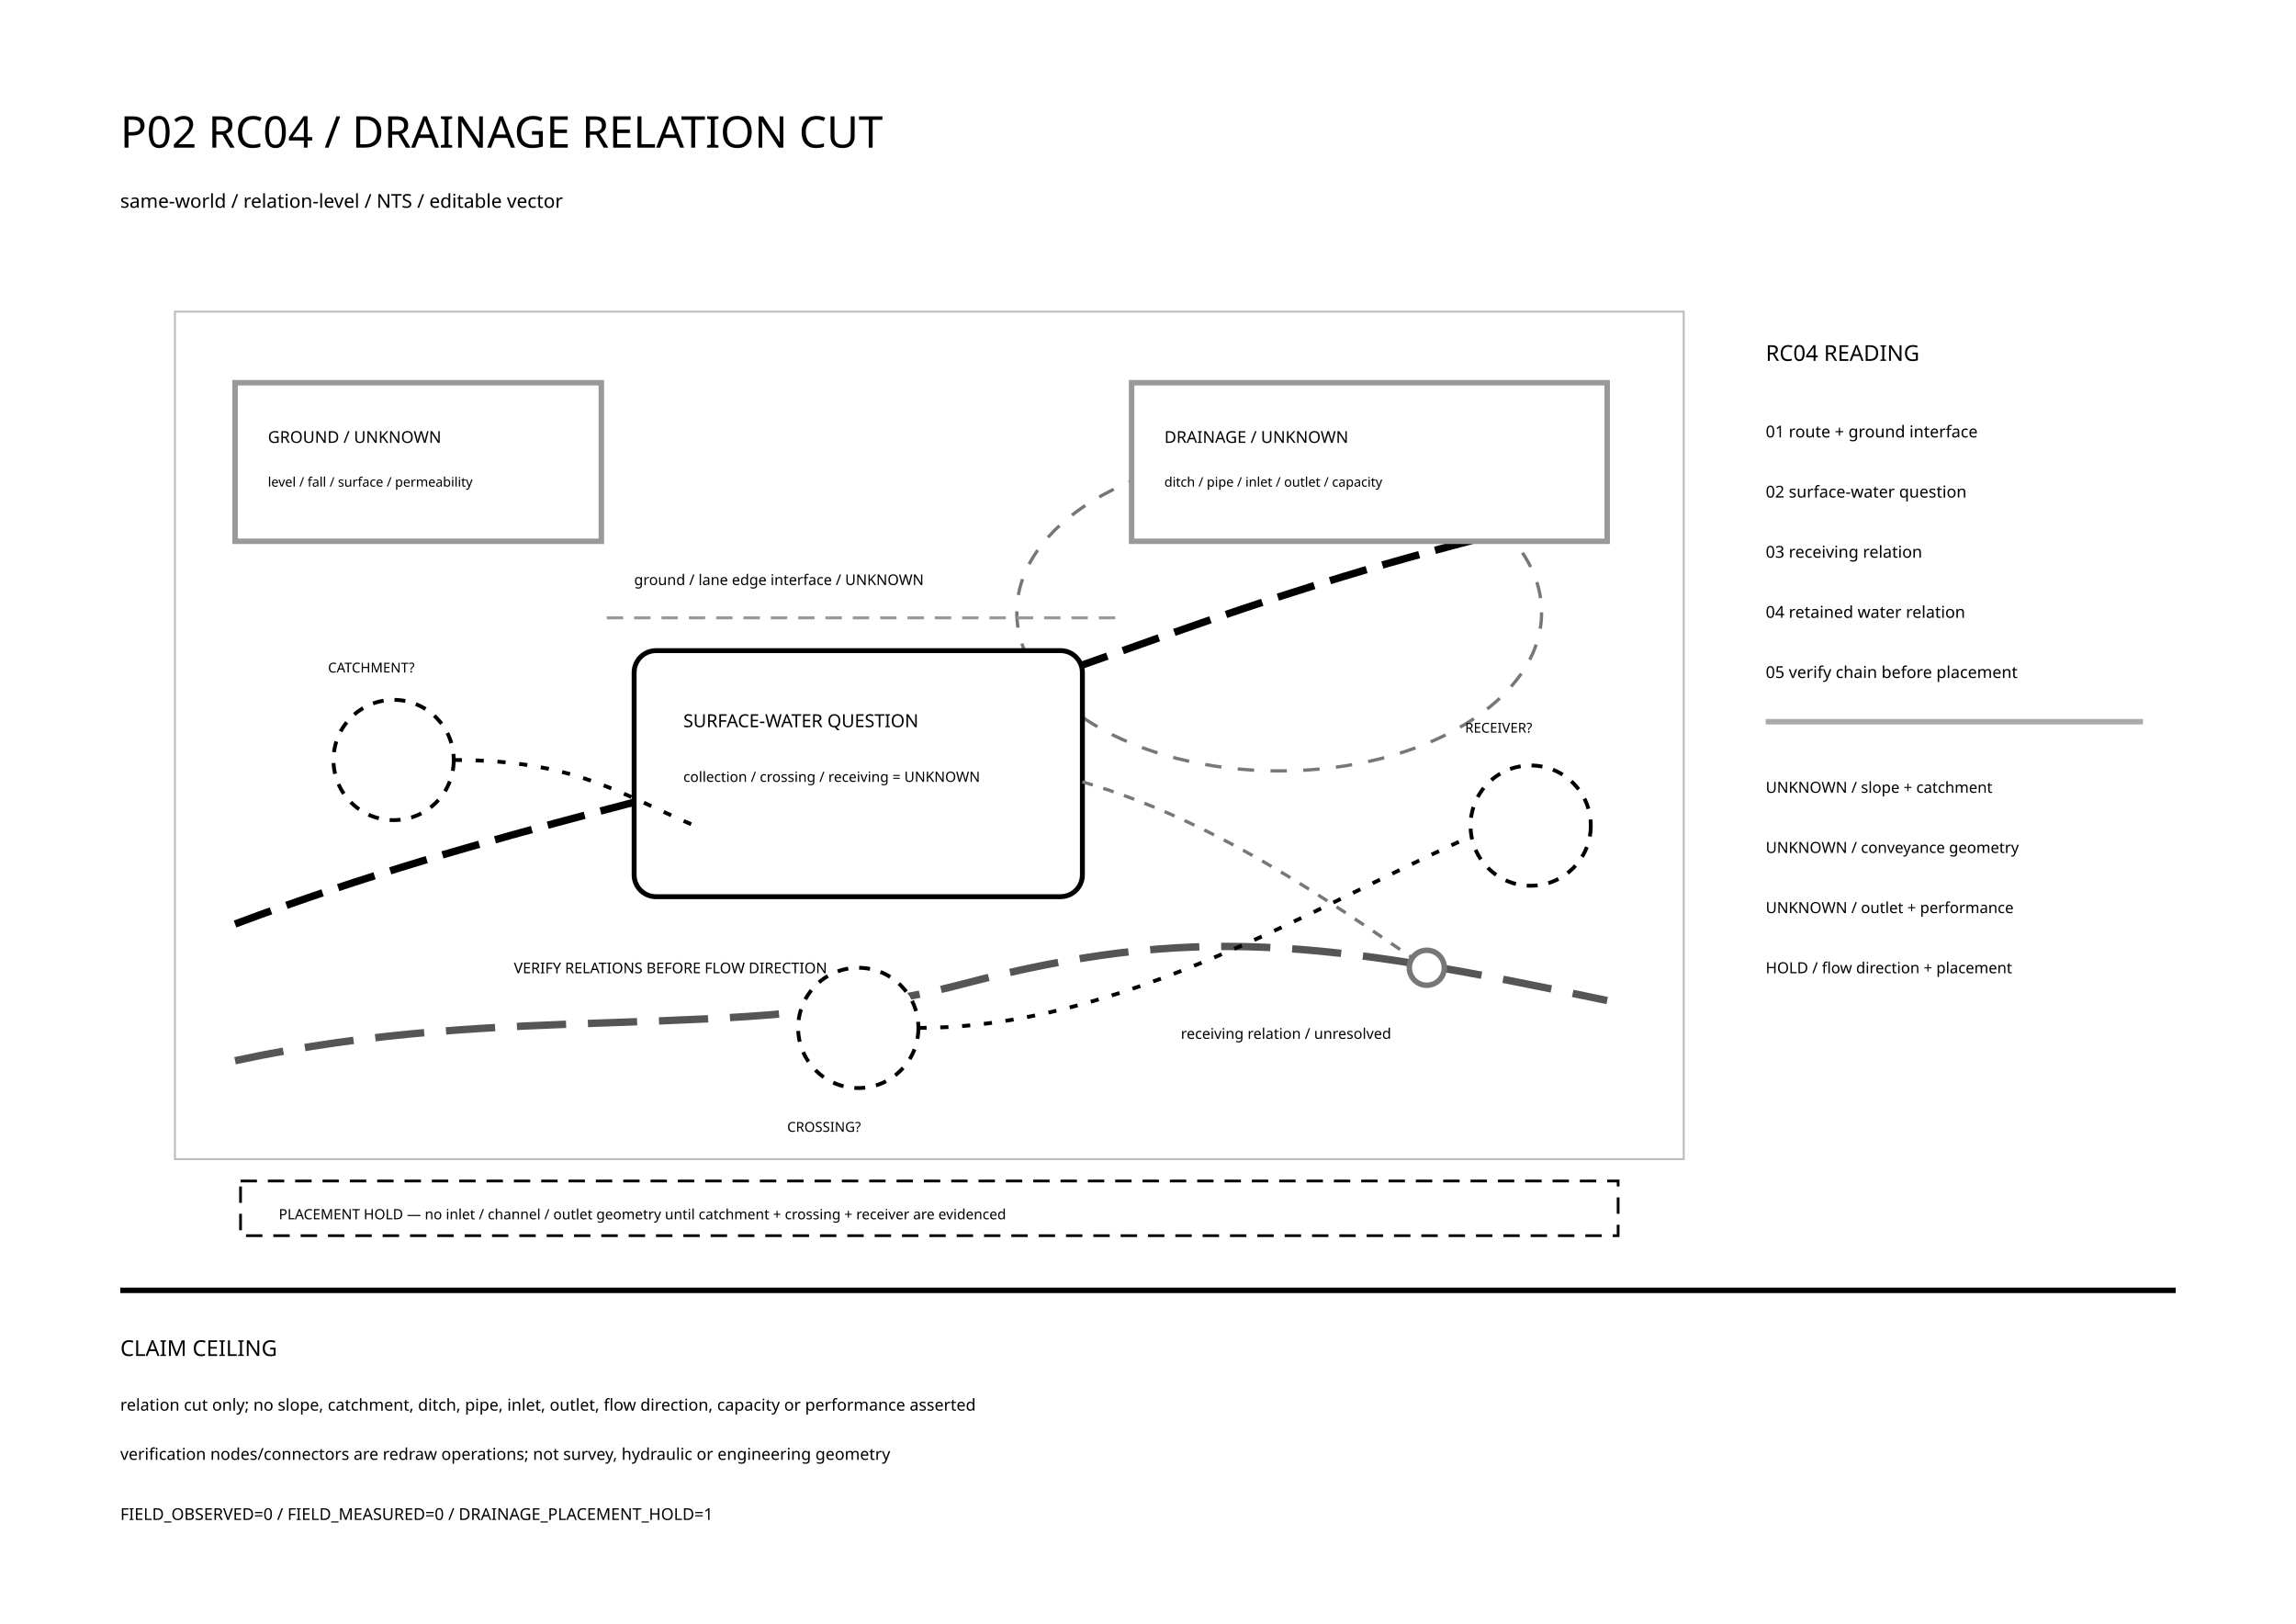
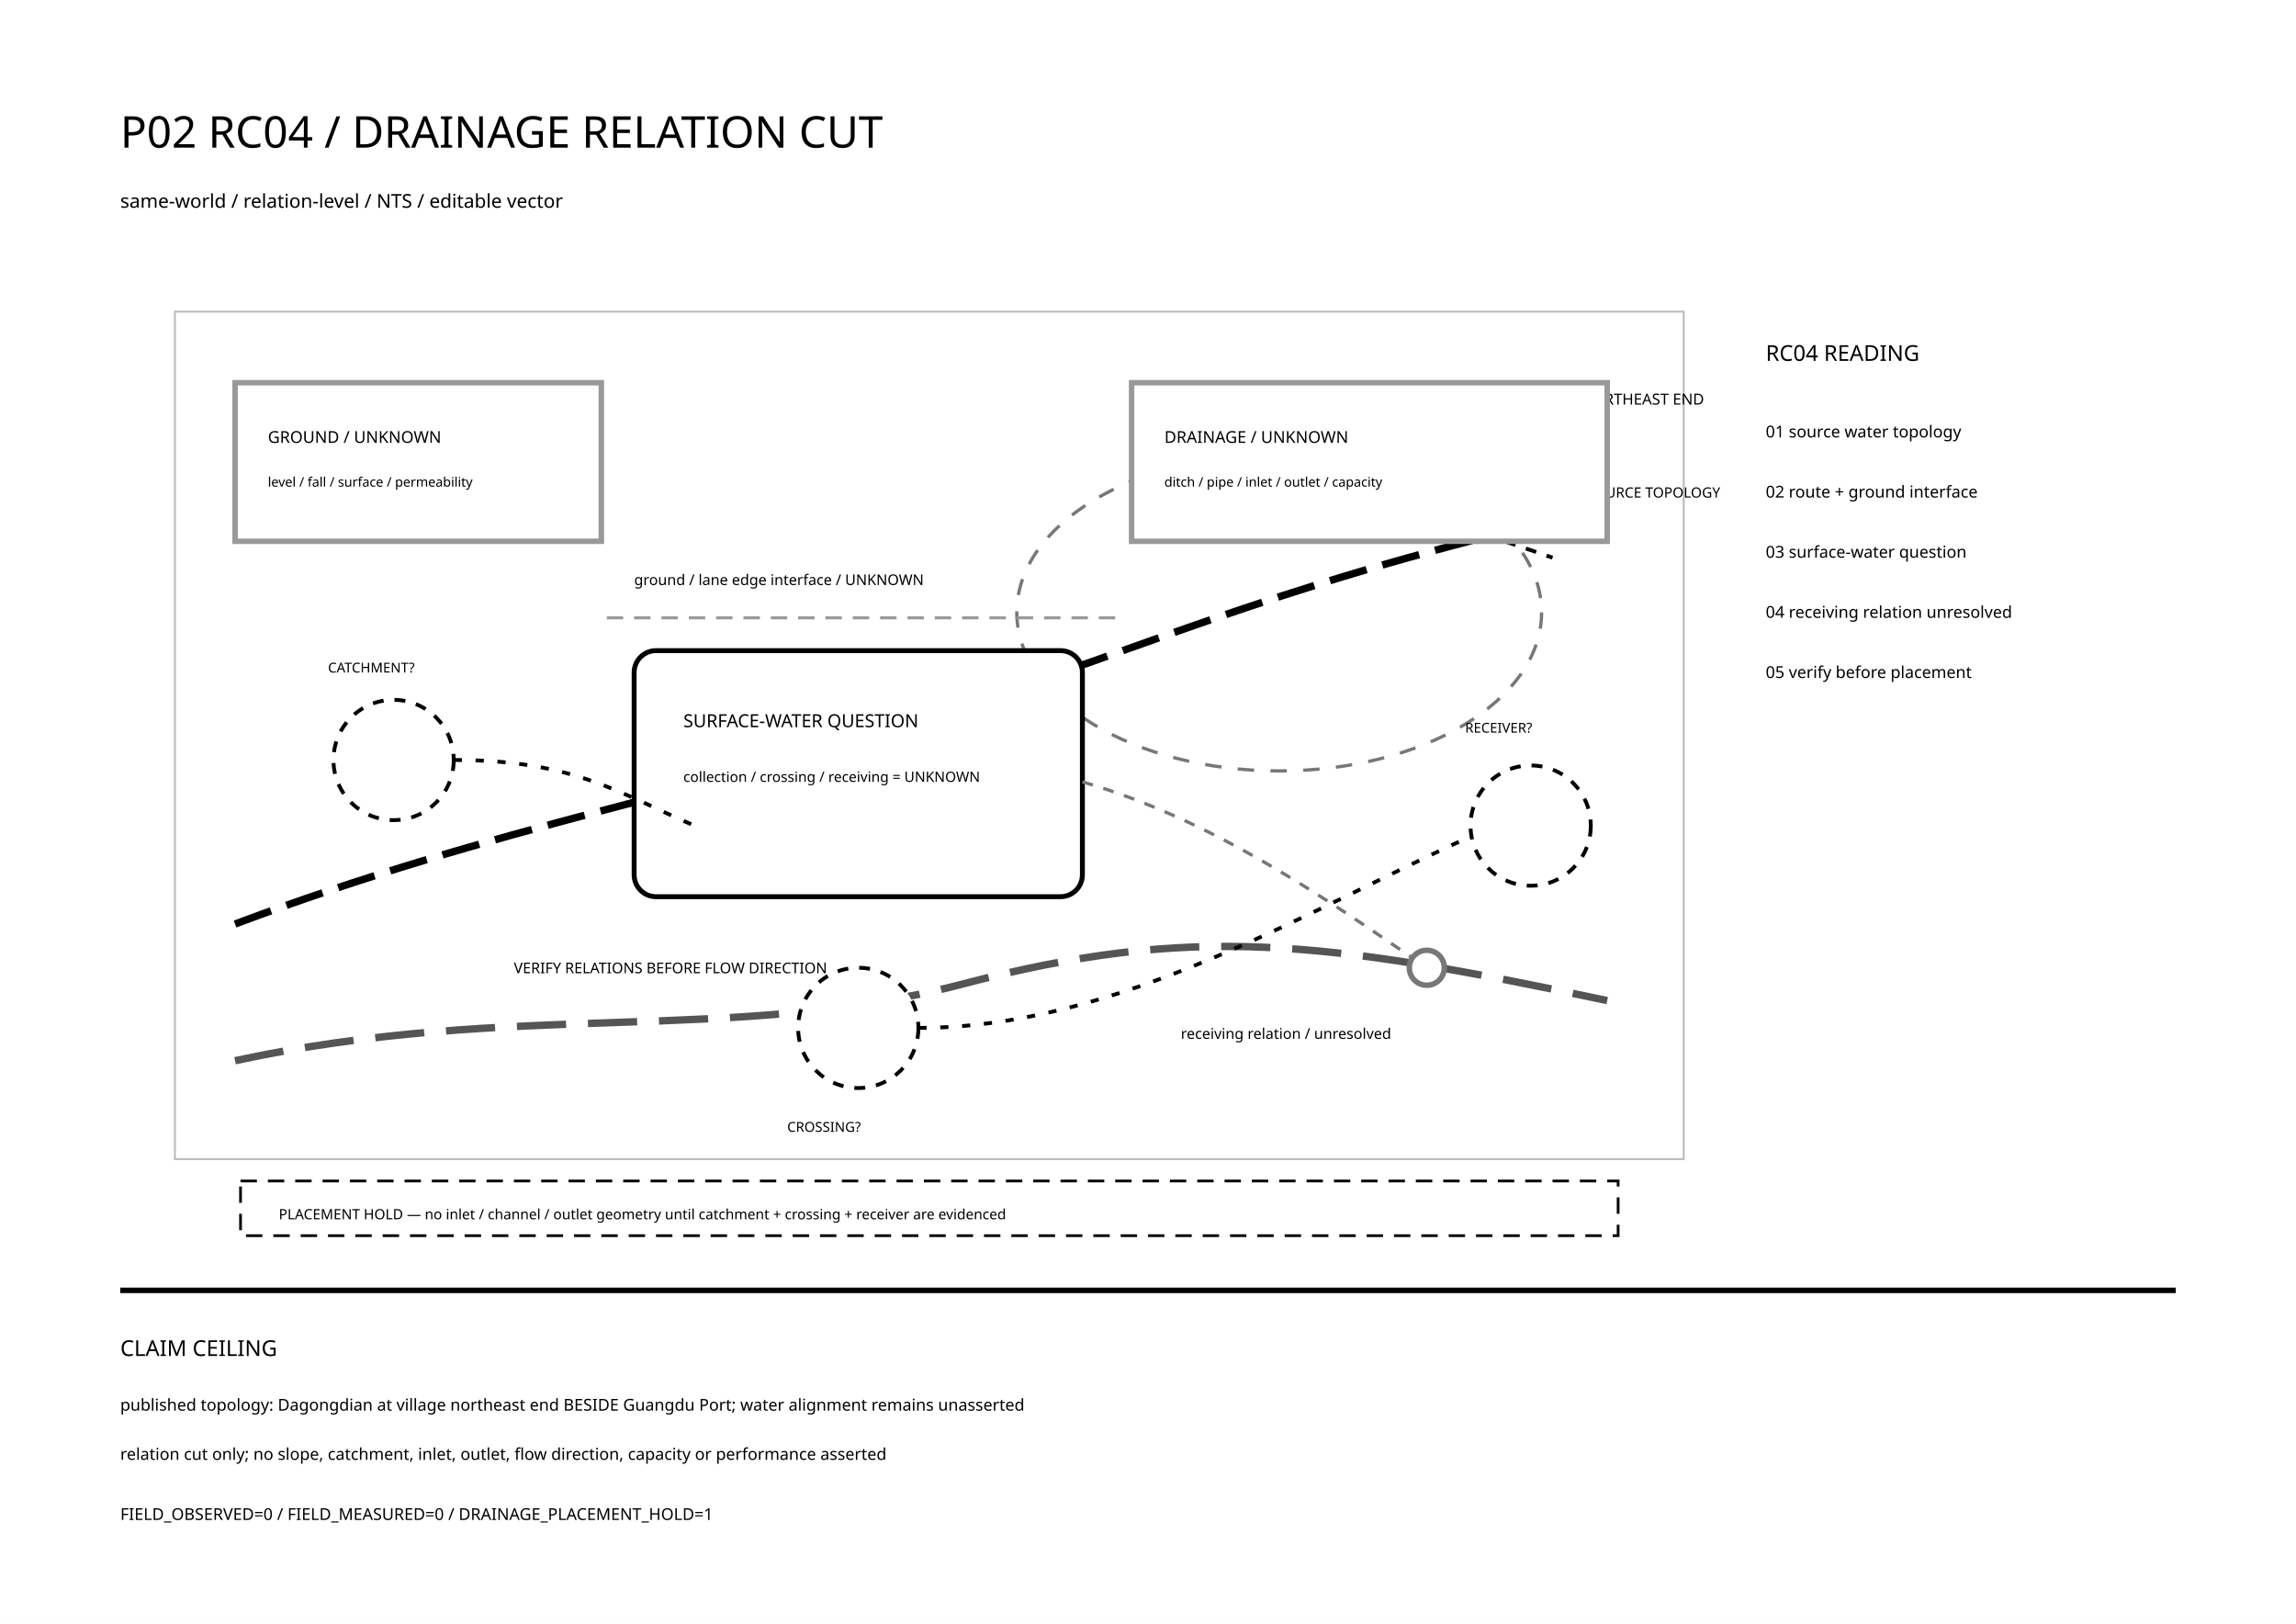
<svg xmlns="http://www.w3.org/2000/svg" width="420mm" height="297mm" viewBox="0 0 420 297">
  <rect width="420" height="297" fill="white" />
  <g id="L00-FRAME" font-family="sans-serif">
    <text x="22" y="27" font-size="8">P02 RC04 / DRAINAGE RELATION CUT</text>
    <text x="22" y="38" font-size="3.5">same-world / relation-level / NTS / editable vector</text>
  </g>
  <g id="L08-FIELD">
    <rect x="32" y="57" width="276" height="155" fill="none" stroke="#bbb" stroke-width="0.35" />
  </g>
  <g id="L10-RELATIONS" fill="none">
    <path id="REL-ROUTE-PRIMARY-01" d="M43 169 C91 151 129 145 171 131 S239 105 294 93" stroke="black" stroke-width="1.35" stroke-dasharray="7 3" />
    <path id="REL-WATER-01" d="M43 194 C94 183 134 191 176 180 S242 172 294 183" stroke="#555" stroke-width="1.35" stroke-dasharray="9 4" />
    <ellipse id="REL-CLUSTER-01" cx="234" cy="112" rx="48" ry="29" stroke="#777" stroke-width="0.6" stroke-dasharray="3 3" />
+   </g>
+   <g id="L12-SOURCE-TOPOLOGY" font-family="sans-serif">
+     <circle id="RC04-DAGONGDIAN-TOPOLOGY-NODE" cx="247" cy="75" r="5" fill="white" stroke="black" stroke-width="0.8" />
+     <text x="256" y="74" font-size="2.8">DAGONGDIAN / VILLAGE NORTHEAST END</text>
+     <path id="RC04-GUANGDU-PORT-BESIDE-LINK" d="M247 80 C247 91 267 96 284 102" fill="none" stroke="black" stroke-width="0.7" stroke-dasharray="2 2" />
+     <text x="258" y="91" font-size="2.6">BESIDE GUANGDU PORT / SOURCE TOPOLOGY</text>
  </g>
  <g id="L15-DRAINAGE" font-family="sans-serif">
    <rect id="RC04-SURFACE-WATER-QUESTION" x="116" y="119" width="82" height="45" rx="4" fill="white" stroke="black" stroke-width="0.9" />
    <text x="125" y="133" font-size="3.3">SURFACE-WATER QUESTION</text>
    <text x="125" y="143" font-size="2.6">collection / crossing / receiving = UNKNOWN</text>
    <path id="RC04-RECEIVING-RELATION" d="M198 143 C222 150 242 164 261 177" fill="none" stroke="#777" stroke-width="0.6" stroke-dasharray="2 2" />
    <circle cx="261" cy="177" r="3.2" fill="white" stroke="#777" />
    <text x="216" y="190" font-size="2.7">receiving relation / unresolved</text>
    <path id="RC04-EDGE-INTERFACE" d="M111 113 L205 113" stroke="#999" stroke-width="0.55" stroke-dasharray="3 2" />
    <text x="116" y="107" font-size="2.7">ground / lane edge interface / UNKNOWN</text>
  </g>
  <g id="L18-VERIFICATION" font-family="sans-serif">
    <circle id="RC04-CATCHMENT-VERIFY" cx="72" cy="139" r="11" fill="white" stroke="black" stroke-width="0.7" stroke-dasharray="2 2" />
    <text x="60" y="123" font-size="2.5">CATCHMENT?</text>
    <circle id="RC04-CROSSING-VERIFY" cx="157" cy="188" r="11" fill="white" stroke="black" stroke-width="0.7" stroke-dasharray="2 2" />
    <text x="144" y="207" font-size="2.5">CROSSING?</text>
    <circle id="RC04-RECEIVER-VERIFY" cx="280" cy="151" r="11" fill="white" stroke="black" stroke-width="0.7" stroke-dasharray="2 2" />
    <text x="268" y="134" font-size="2.5">RECEIVER?</text>
    <path id="RC04-FLOW-DIRECTION-HOLD" d="M83 139 C105 139 113 145 127 151 M168 188 C205 188 240 166 269 153" fill="none" stroke="black" stroke-width="0.7" stroke-dasharray="1.5 2.5" />
    <text x="94" y="178" font-size="2.7">VERIFY RELATIONS BEFORE FLOW DIRECTION</text>
    <rect id="RC04-DRAINAGE-PLACEMENT-HOLD" x="44" y="216" width="252" height="10" fill="white" stroke="black" stroke-width="0.5" stroke-dasharray="3 2" />
    <text x="51" y="223" font-size="2.6">PLACEMENT HOLD — no inlet / channel / outlet geometry until catchment + crossing + receiver are evidenced</text>
  </g>
  <g id="L20-STATE" font-family="sans-serif">
    <rect x="43" y="70" width="67" height="29" fill="white" stroke="#999" />
    <text x="49" y="81" font-size="3">GROUND / UNKNOWN</text>
    <text x="49" y="89" font-size="2.4">level / fall / surface / permeability</text>
    <rect x="207" y="70" width="87" height="29" fill="white" stroke="#999" />
    <text x="213" y="81" font-size="3">DRAINAGE / UNKNOWN</text>
    <text x="213" y="89" font-size="2.4">ditch / pipe / inlet / outlet / capacity</text>
  </g>
  <g id="L30-READING" font-family="sans-serif">
    <text x="323" y="66" font-size="4">RC04 READING</text>
-     <text x="323" y="80" font-size="3">01 route + ground interface</text>
-     <text x="323" y="91" font-size="3">02 surface-water question</text>
-     <text x="323" y="102" font-size="3">03 receiving relation</text>
-     <text x="323" y="113" font-size="3">04 retained water relation</text>
-     <text x="323" y="124" font-size="3">05 verify chain before placement</text>
-     <line x1="323" y1="132" x2="392" y2="132" stroke="#aaa" />
-     <text x="323" y="145" font-size="2.8">UNKNOWN / slope + catchment</text>
-     <text x="323" y="156" font-size="2.8">UNKNOWN / conveyance geometry</text>
-     <text x="323" y="167" font-size="2.8">UNKNOWN / outlet + performance</text>
-     <text x="323" y="178" font-size="2.8">HOLD / flow direction + placement</text>
+     <text x="323" y="80" font-size="3">01 source water topology</text>
+     <text x="323" y="91" font-size="3">02 route + ground interface</text>
+     <text x="323" y="102" font-size="3">03 surface-water question</text>
+     <text x="323" y="113" font-size="3">04 receiving relation unresolved</text>
+     <text x="323" y="124" font-size="3">05 verify before placement</text>
  </g>
  <g id="L40-CLAIM" font-family="sans-serif">
    <line x1="22" y1="236" x2="398" y2="236" stroke="black" />
    <text x="22" y="248" font-size="4">CLAIM CEILING</text>
-     <text x="22" y="258" font-size="3">relation cut only; no slope, catchment, ditch, pipe, inlet, outlet, flow direction, capacity or performance asserted</text>
-     <text x="22" y="267" font-size="3">verification nodes/connectors are redraw operations; not survey, hydraulic or engineering geometry</text>
+     <text x="22" y="258" font-size="3">published topology: Dagongdian at village northeast end BESIDE Guangdu Port; water alignment remains unasserted</text>
+     <text x="22" y="267" font-size="3">relation cut only; no slope, catchment, inlet, outlet, flow direction, capacity or performance asserted</text>
    <text x="22" y="278" font-size="3">FIELD_OBSERVED=0 / FIELD_MEASURED=0 / DRAINAGE_PLACEMENT_HOLD=1</text>
  </g>
</svg>
